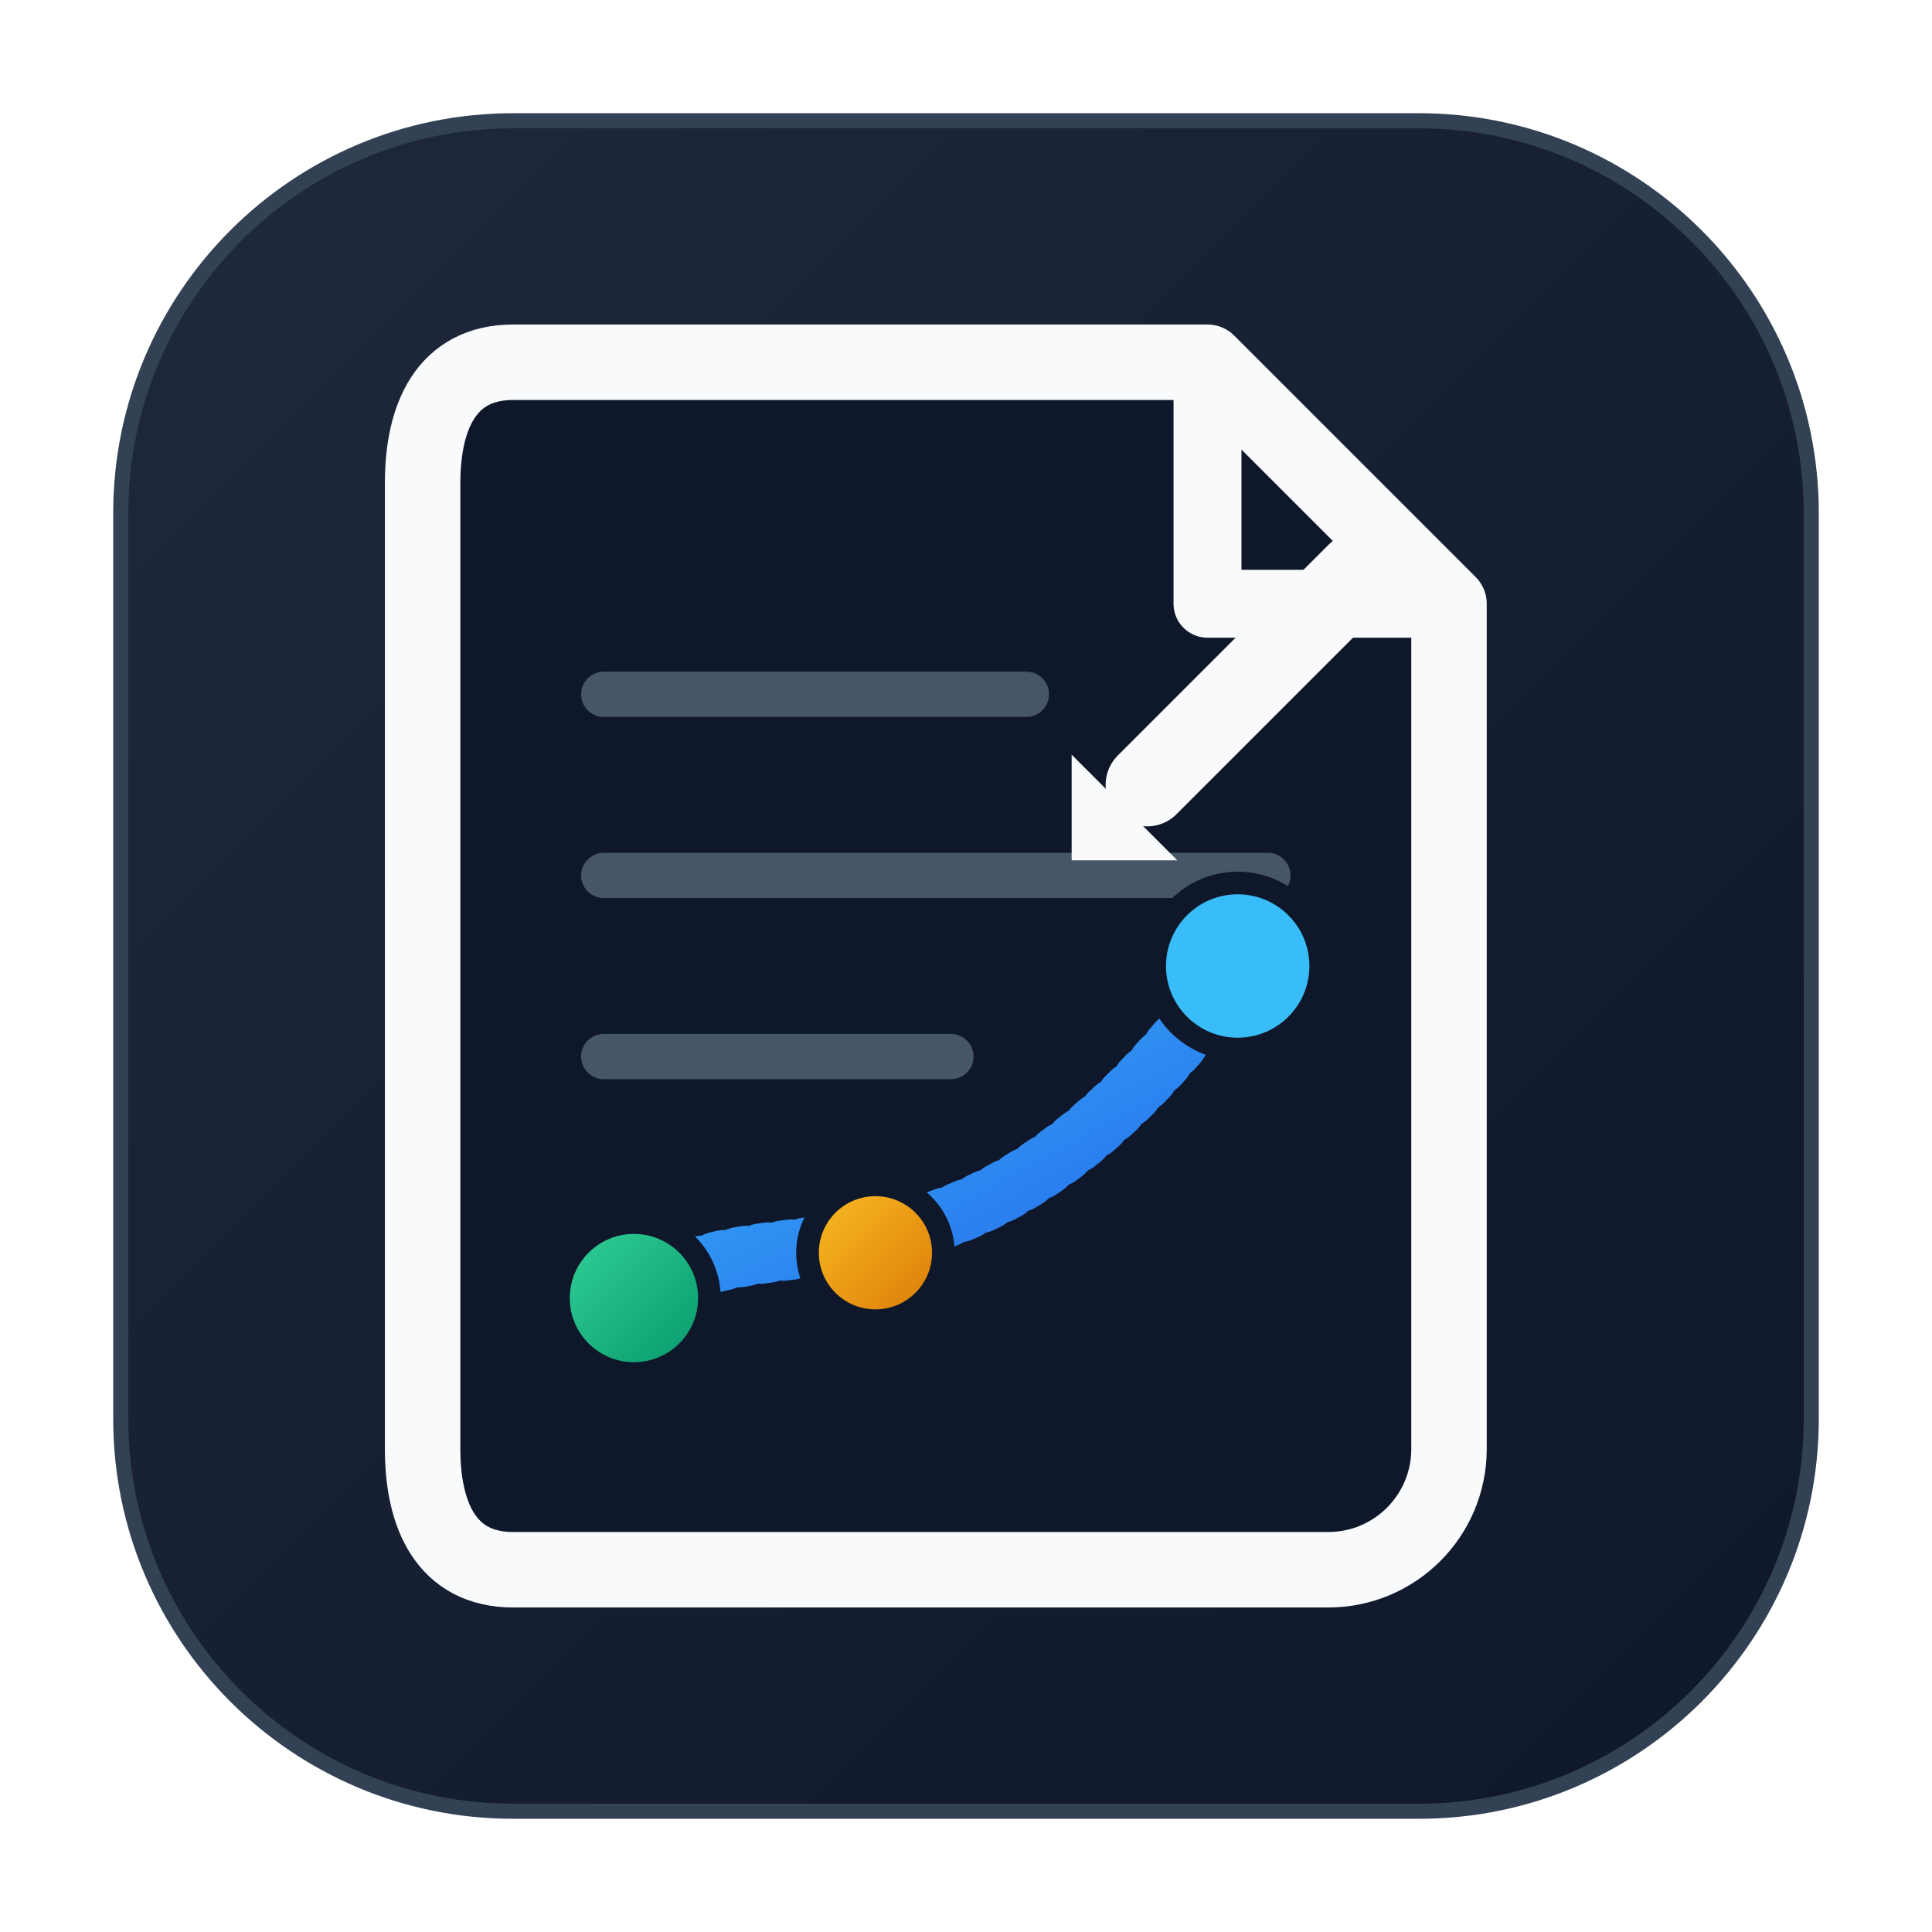
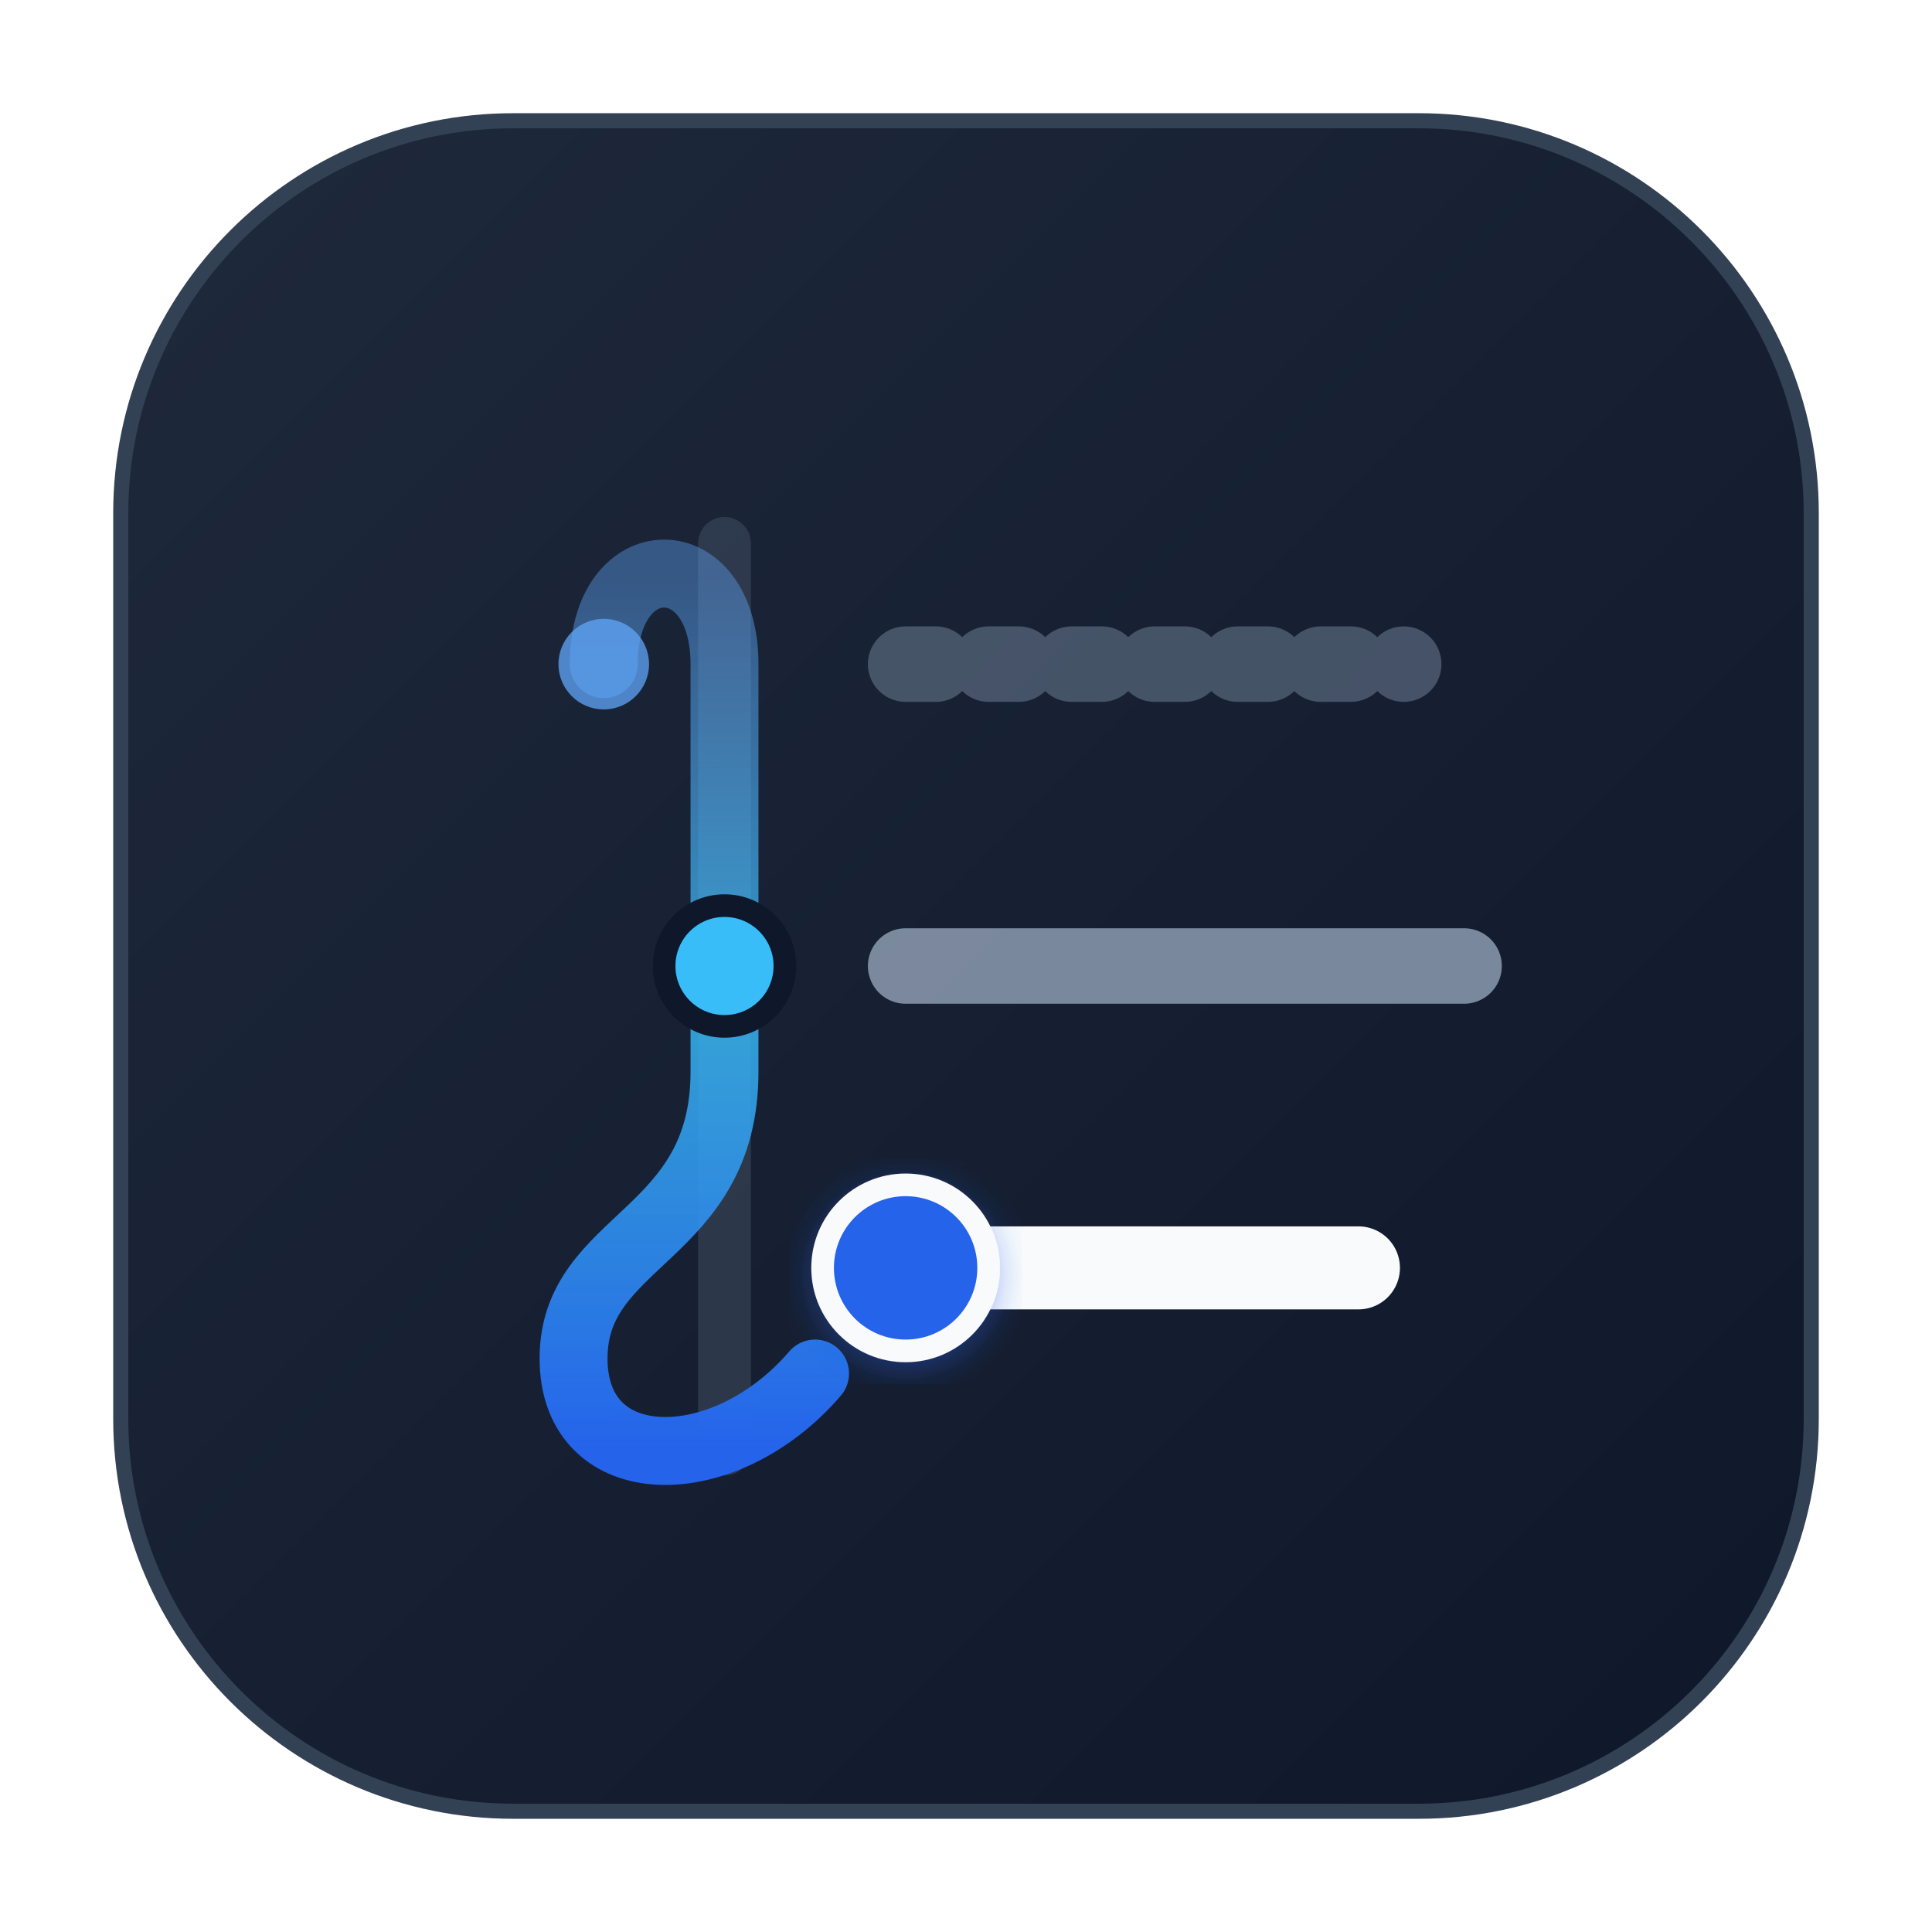
<svg xmlns="http://www.w3.org/2000/svg" viewBox="0 0 512 512" width="512" height="512">
  <defs>
-     <linearGradient id="st-bg-grad" x1="0%" y1="0%" x2="100%" y2="100%">
+     <linearGradient id="st-icon-bg" x1="0%" y1="0%" x2="100%" y2="100%">
      <stop offset="0%" stop-color="#1e293b" />
      <stop offset="100%" stop-color="#0f172a" />
    </linearGradient>
-     <linearGradient id="st-accent-grad" x1="0%" y1="0%" x2="100%" y2="100%">
-       <stop offset="0%" stop-color="#38bdf8" />
+     <linearGradient id="st-trace-grad" x1="0%" y1="0%" x2="0%" y2="100%">
+       <stop offset="0%" stop-color="#60a5fa" stop-opacity="0.4" />
+       <stop offset="50%" stop-color="#38bdf8" stop-opacity="0.8" />
      <stop offset="100%" stop-color="#2563eb" />
    </linearGradient>
-     <linearGradient id="st-node-emerald" x1="0%" y1="0%" x2="100%" y2="100%">
-       <stop offset="0%" stop-color="#34d399" />
-       <stop offset="100%" stop-color="#059669" />
-     </linearGradient>
-     <linearGradient id="st-node-amber" x1="0%" y1="0%" x2="100%" y2="100%">
-       <stop offset="0%" stop-color="#fbbf24" />
-       <stop offset="100%" stop-color="#d97706" />
-     </linearGradient>
+     <filter id="st-node-glow" x="-20%" y="-20%" width="140%" height="140%">
+       <feDropShadow dx="0" dy="2" stdDeviation="4" flood-color="#2563eb" flood-opacity="0.4" />
+     </filter>
  </defs>
-   <rect x="32" y="32" width="448" height="448" rx="104" fill="url(#st-bg-grad)" stroke="#334155" stroke-width="4" />
-   <g transform="translate(112, 96)">
-     <path d="M24 0 L208 0 L272 64 L272 288 C272 305.67 257.67 320 240 320 L24 320 C6.33 320 0 305.67 0 288 L0 32 C0 14.33 6.33 0 24 0 Z" fill="#0f172a" stroke="#f8fafc" stroke-width="20" stroke-linejoin="round" />
-     <path d="M208 0 L208 64 L272 64" fill="none" stroke="#f8fafc" stroke-width="18" stroke-linejoin="round" />
-     <line x1="48" y1="88" x2="160" y2="88" stroke="#475569" stroke-width="12" stroke-linecap="round" />
-     <line x1="48" y1="136" x2="224" y2="136" stroke="#475569" stroke-width="12" stroke-linecap="round" />
-     <line x1="48" y1="184" x2="140" y2="184" stroke="#475569" stroke-width="12" stroke-linecap="round" />
-     <path d="M56 248 C 96 220, 144 260, 216 160" fill="none" stroke="url(#st-accent-grad)" stroke-width="16" stroke-linecap="round" stroke-dasharray="2 4" />
-     <circle cx="56" cy="248" r="20" fill="url(#st-node-emerald)" stroke="#0f172a" stroke-width="6" />
-     <circle cx="120" cy="236" r="18" fill="url(#st-node-amber)" stroke="#0f172a" stroke-width="6" />
-     <circle cx="216" cy="160" r="22" fill="#38bdf8" stroke="#0f172a" stroke-width="6" />
-     <path d="M192 112 L248 56" stroke="#f8fafc" stroke-width="22" stroke-linecap="round" />
-     <polygon points="172,132 172,104 200,132" fill="#f8fafc" />
+   <rect x="32" y="32" width="448" height="448" rx="104" fill="url(#st-icon-bg)" stroke="#334155" stroke-width="4" />
+   <g transform="translate(112, 104)">
+     <line x1="80" y1="40" x2="80" y2="280" stroke="#475569" stroke-width="14" stroke-linecap="round" opacity="0.45" />
+     <line x1="128" y1="72" x2="260" y2="72" stroke="#64748b" stroke-width="20" stroke-linecap="round" stroke-dasharray="8 14" opacity="0.6" />
+     <line x1="128" y1="152" x2="276" y2="152" stroke="#94a3b8" stroke-width="20" stroke-linecap="round" opacity="0.8" />
+     <line x1="128" y1="232" x2="248" y2="232" stroke="#f8fafc" stroke-width="22" stroke-linecap="round" />
+     <path d="M48 72 C 48 40, 80 40, 80 72 L 80 180 C 80 224, 40 224, 40 256 C 40 288, 80 288, 104 260" fill="none" stroke="url(#st-trace-grad)" stroke-width="18" stroke-linecap="round" />
+     <circle cx="80" cy="152" r="16" fill="#38bdf8" stroke="#0f172a" stroke-width="6" />
+     <circle cx="128" cy="232" r="22" fill="#2563eb" stroke="#f8fafc" stroke-width="6" filter="url(#st-node-glow)" />
+     <circle cx="48" cy="72" r="12" fill="#60a5fa" opacity="0.75" />
  </g>
</svg>
